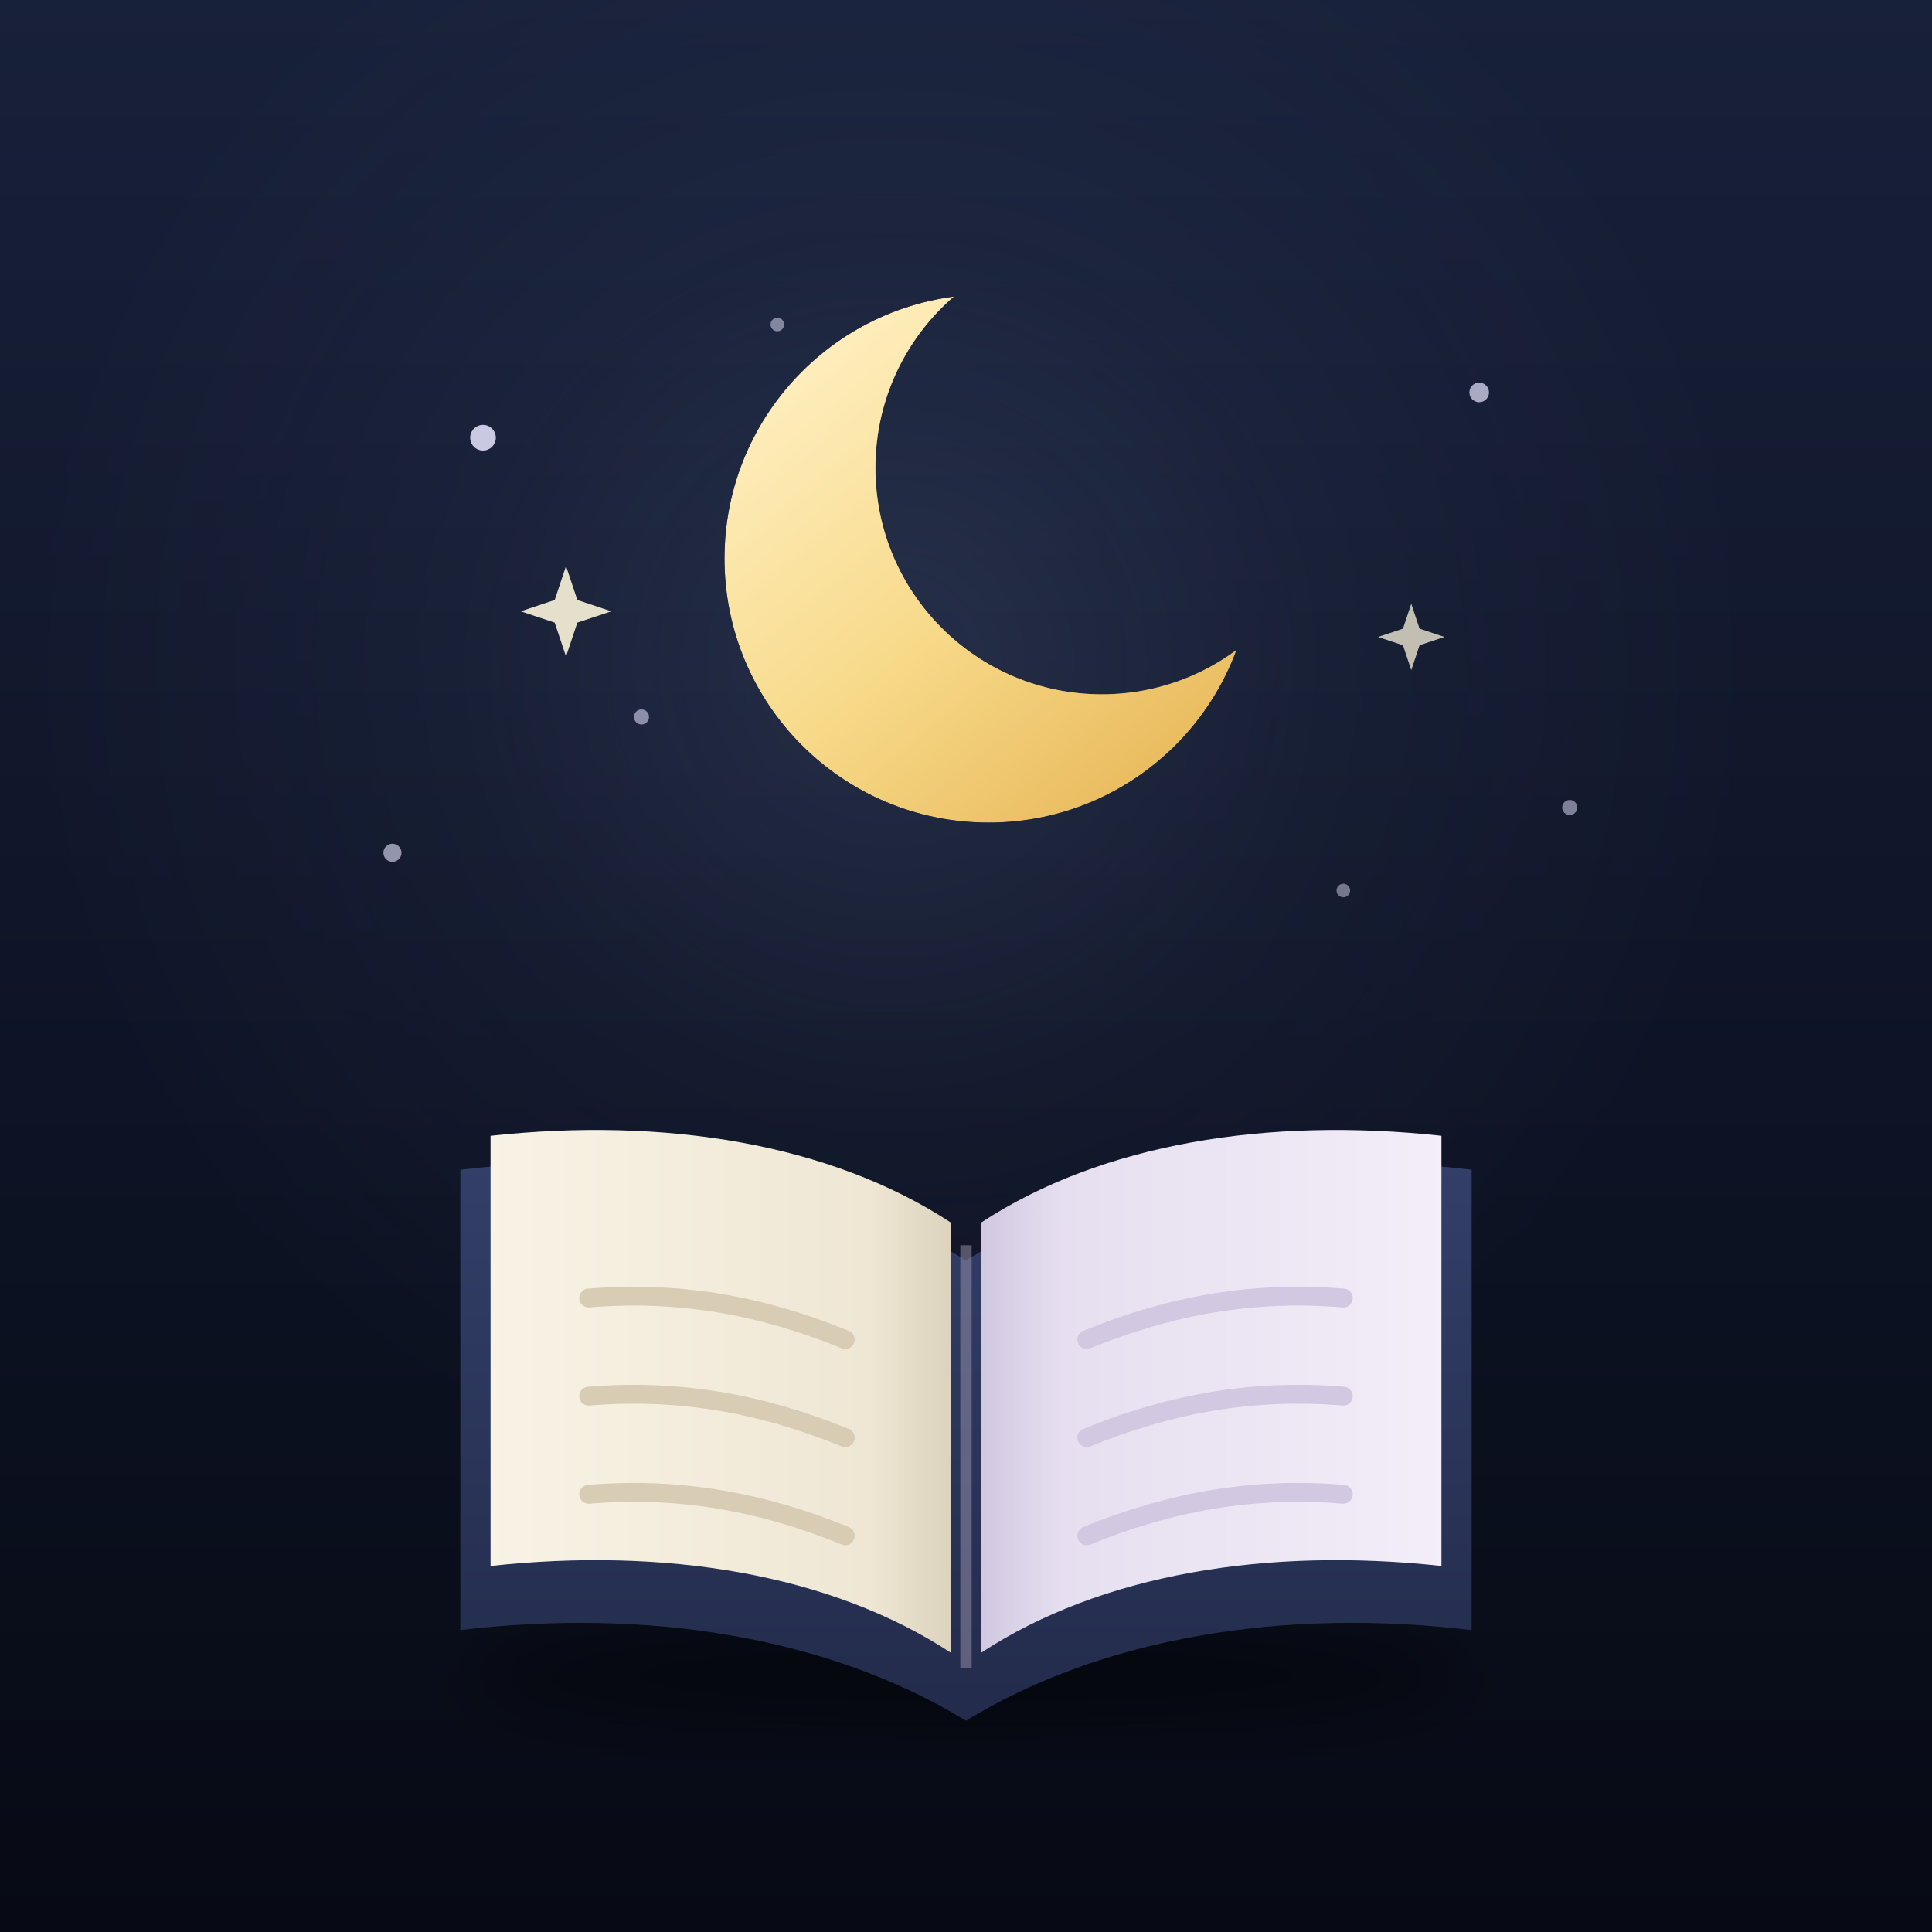
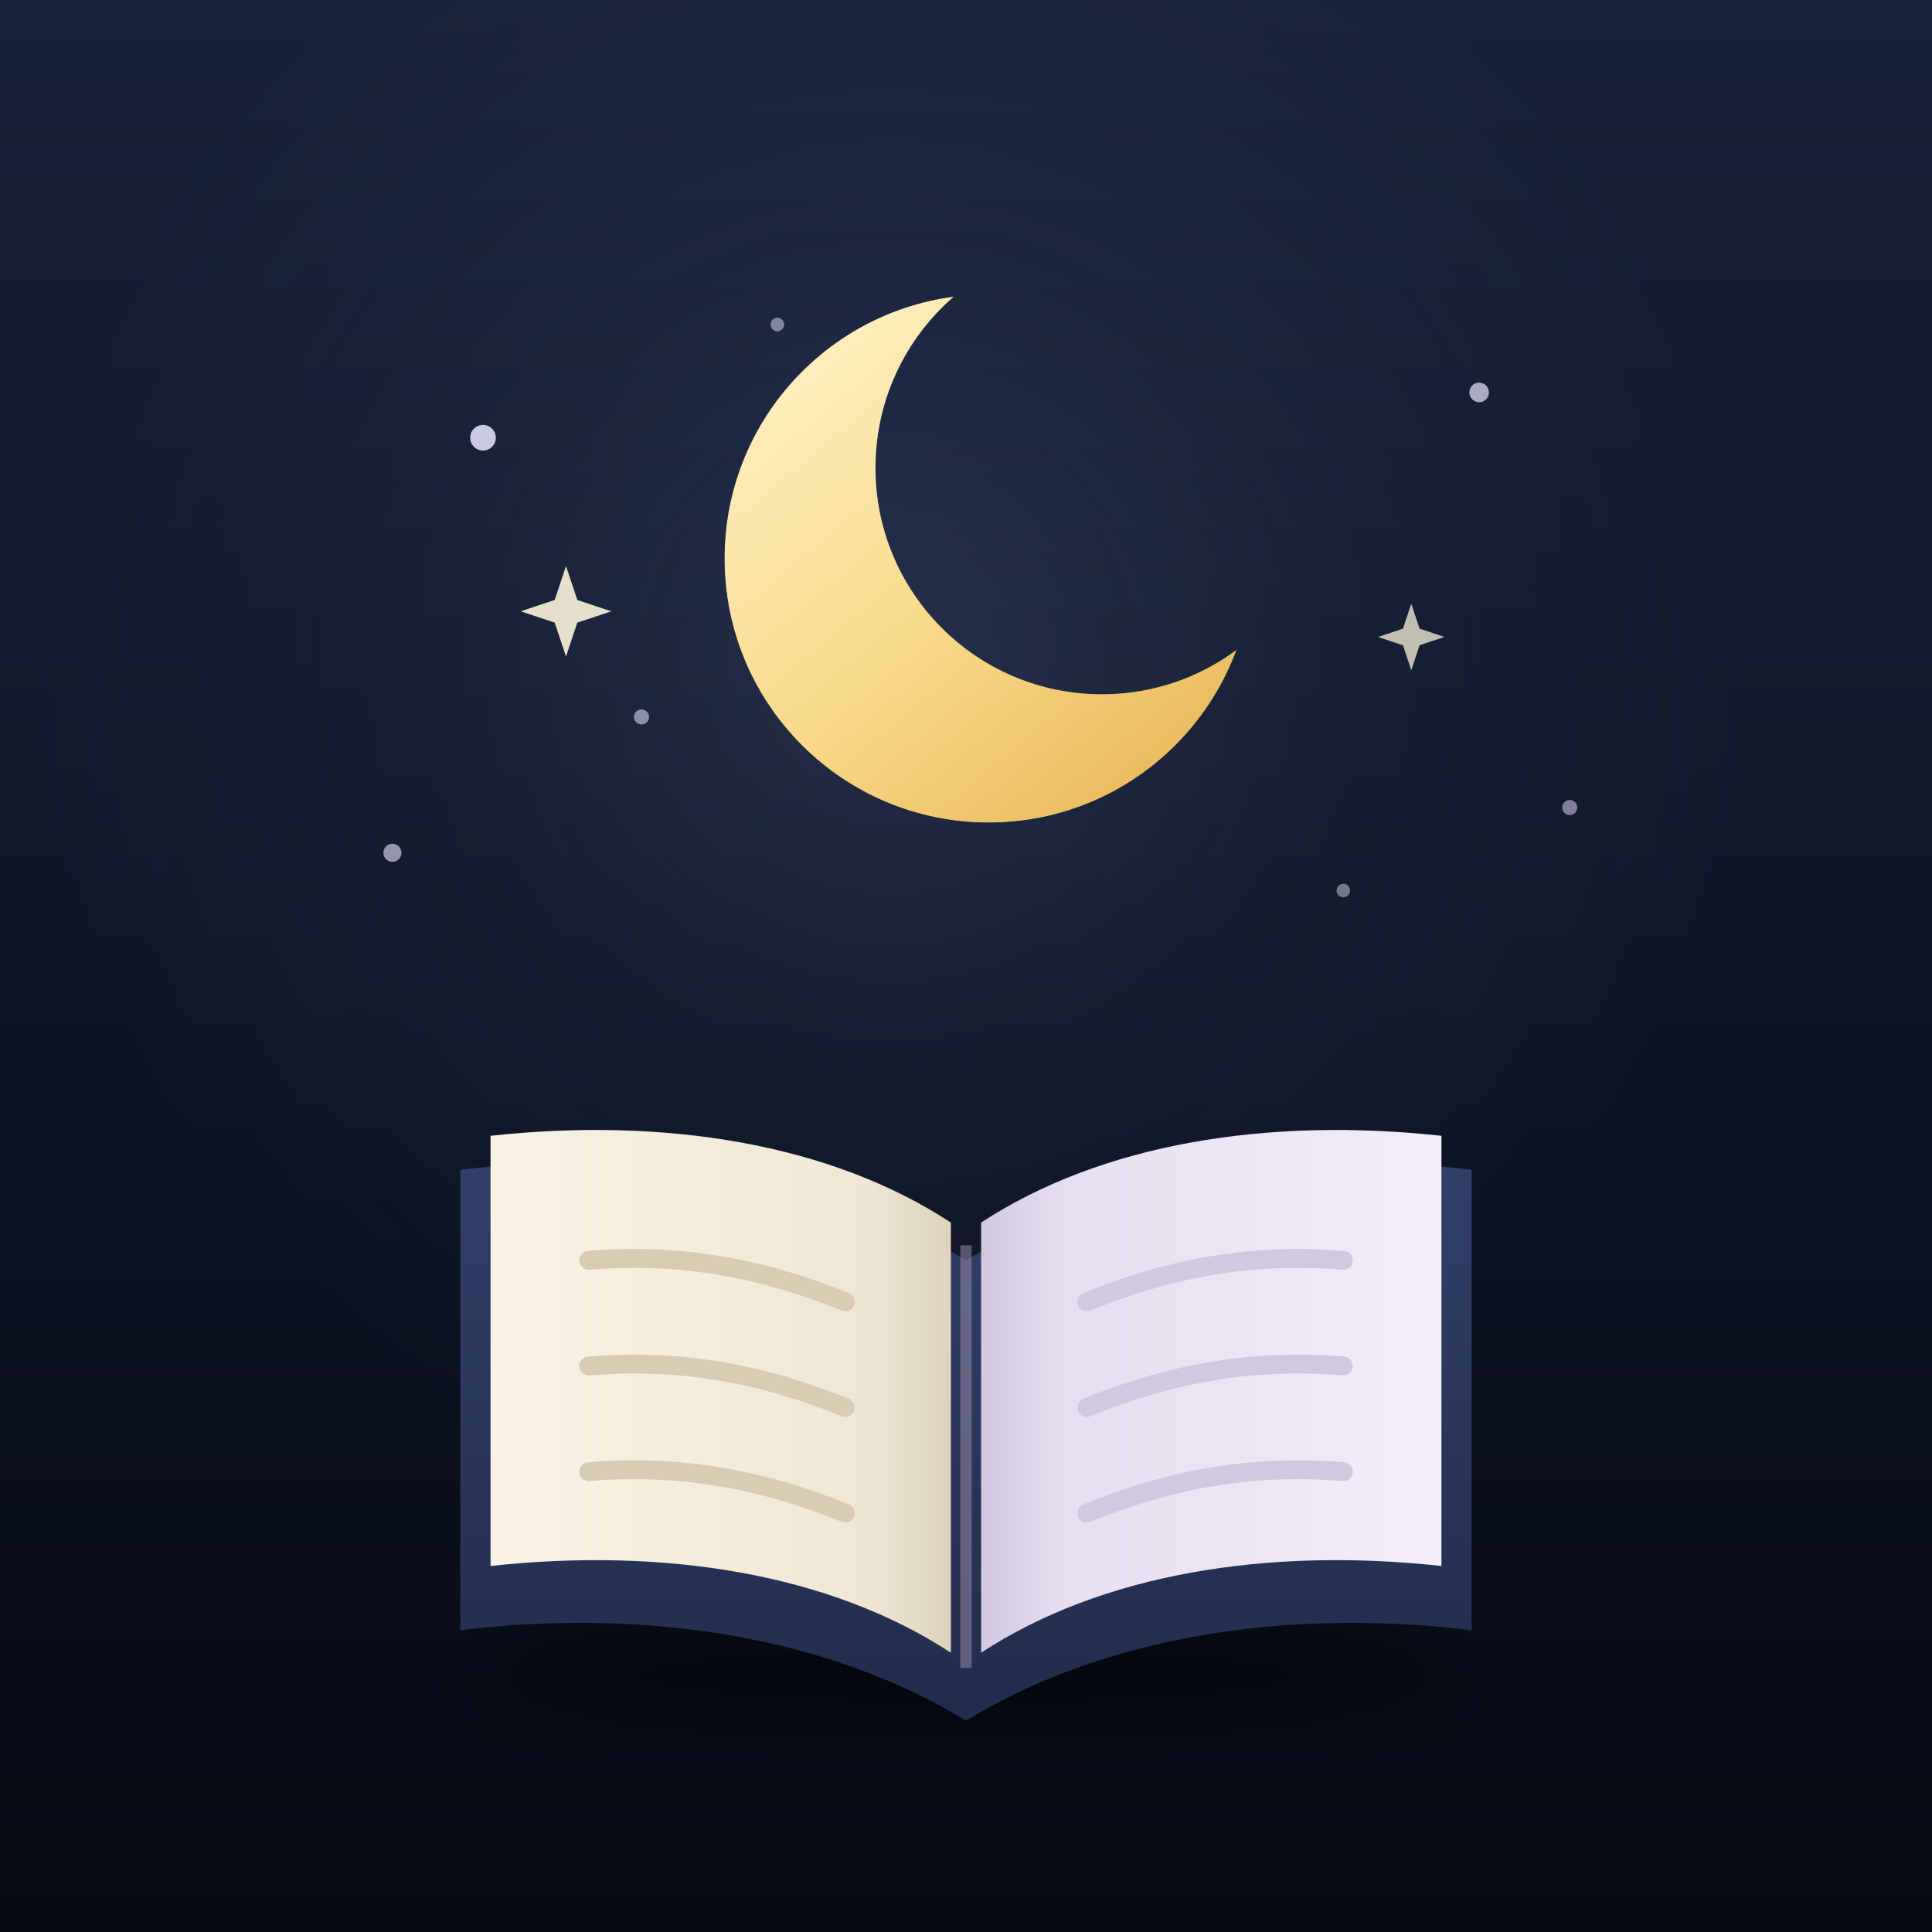
<svg xmlns="http://www.w3.org/2000/svg" viewBox="0 0 512 512">
  <defs>
    <linearGradient id="sky" x1="0" y1="0" x2="0" y2="1">
      <stop offset="0" stop-color="#18213a" />
      <stop offset=".55" stop-color="#0e1426" />
      <stop offset="1" stop-color="#070a14" />
    </linearGradient>
    <radialGradient id="halo" cx="236" cy="176" r="230" gradientUnits="userSpaceOnUse">
      <stop offset="0" stop-color="#8fa3d8" stop-opacity=".16" />
      <stop offset=".5" stop-color="#8fa3d8" stop-opacity=".05" />
      <stop offset="1" stop-color="#8fa3d8" stop-opacity="0" />
    </radialGradient>
    <linearGradient id="moonFill" x1="196" y1="96" x2="300" y2="220" gradientUnits="userSpaceOnUse">
      <stop offset="0" stop-color="#fff0c4" />
      <stop offset=".55" stop-color="#f7d988" />
      <stop offset="1" stop-color="#e8b85a" />
    </linearGradient>
    <mask id="crescent">
      <circle cx="262" cy="148" r="70" fill="#fff" />
      <circle cx="292" cy="124" r="60" fill="#000" />
    </mask>
    <filter id="glow" x="-50%" y="-50%" width="200%" height="200%">
      <feGaussianBlur stdDeviation="14" />
    </filter>
    <linearGradient id="pageL" x1="128" y1="0" x2="256" y2="0" gradientUnits="userSpaceOnUse">
      <stop offset="0" stop-color="#f8f3e6" />
      <stop offset=".8" stop-color="#efe7d4" />
      <stop offset="1" stop-color="#d9cfb9" />
    </linearGradient>
    <linearGradient id="pageR" x1="384" y1="0" x2="256" y2="0" gradientUnits="userSpaceOnUse">
      <stop offset="0" stop-color="#f3eef8" />
      <stop offset=".8" stop-color="#e6dff0" />
      <stop offset="1" stop-color="#cdc4dd" />
    </linearGradient>
    <linearGradient id="cover" x1="0" y1="300" x2="0" y2="450" gradientUnits="userSpaceOnUse">
      <stop offset="0" stop-color="#34406a" />
      <stop offset="1" stop-color="#232c4c" />
    </linearGradient>
    <filter id="shadow" x="-30%" y="-30%" width="160%" height="160%">
      <feGaussianBlur stdDeviation="9" />
    </filter>
  </defs>
  <rect width="512" height="512" fill="url(#sky)" />
  <rect width="512" height="512" fill="url(#halo)" />
  <g fill="#e8e6ff">
    <circle cx="128" cy="116" r="3.4" opacity=".85" />
    <circle cx="170" cy="190" r="2" opacity=".55" />
    <circle cx="104" cy="226" r="2.4" opacity=".6" />
    <circle cx="392" cy="104" r="2.6" opacity=".7" />
    <circle cx="416" cy="214" r="2" opacity=".5" />
    <circle cx="356" cy="236" r="1.8" opacity=".45" />
    <circle cx="206" cy="86" r="1.8" opacity=".5" />
  </g>
  <g fill="#fbf4dc">
    <path d="M150 150l3 9 9 3-9 3-3 9-3-9-9-3 9-3z" opacity=".9" />
    <path d="M374 160l2.2 6.6 6.6 2.2-6.6 2.2-2.2 6.6-2.2-6.6-6.6-2.2 6.6-2.2z" opacity=".75" />
  </g>
  <circle cx="262" cy="148" r="70" fill="#f7d988" mask="url(#crescent)" filter="url(#glow)" opacity=".45" />
  <circle cx="262" cy="148" r="70" fill="url(#moonFill)" mask="url(#crescent)" />
  <ellipse cx="256" cy="444" rx="132" ry="14" fill="#000" opacity=".45" filter="url(#shadow)" />
  <path d="M256 334c-36-22-84-30-134-24v122c50-6 98 2 134 24 36-22 84-30 134-24V310c-50-6-98 2-134 24z" fill="url(#cover)" />
  <path d="M252 324c-32-21-76-28-122-23v114c46-5 90 2 122 23z" fill="url(#pageL)" />
  <path d="M260 324c32-21 76-28 122-23v114c-46-5-90 2-122 23z" fill="url(#pageR)" />
  <path d="M256 330v112" stroke="#9c93ad" stroke-width="3" opacity=".5" />
  <g stroke-width="5" stroke-linecap="round" fill="none">
-     <path d="M156 344c24-2 46 2 68 11M156 370c24-2 46 2 68 11M156 396c24-2 46 2 68 11" stroke="#d8ccb5" />
-     <path d="M288 355c22-9 44-13 68-11M288 381c22-9 44-13 68-11M288 407c22-9 44-13 68-11" stroke="#d2c8e2" />
+     <path d="M156 334c24-2 46 2 68 11M156 362c24-2 46 2 68 11M156 390c24-2 46 2 68 11" stroke="#d8ccb5" />
+     <path d="M288 345c22-9 44-13 68-11M288 373c22-9 44-13 68-11M288 401c22-9 44-13 68-11" stroke="#d2c8e2" />
  </g>
</svg>
